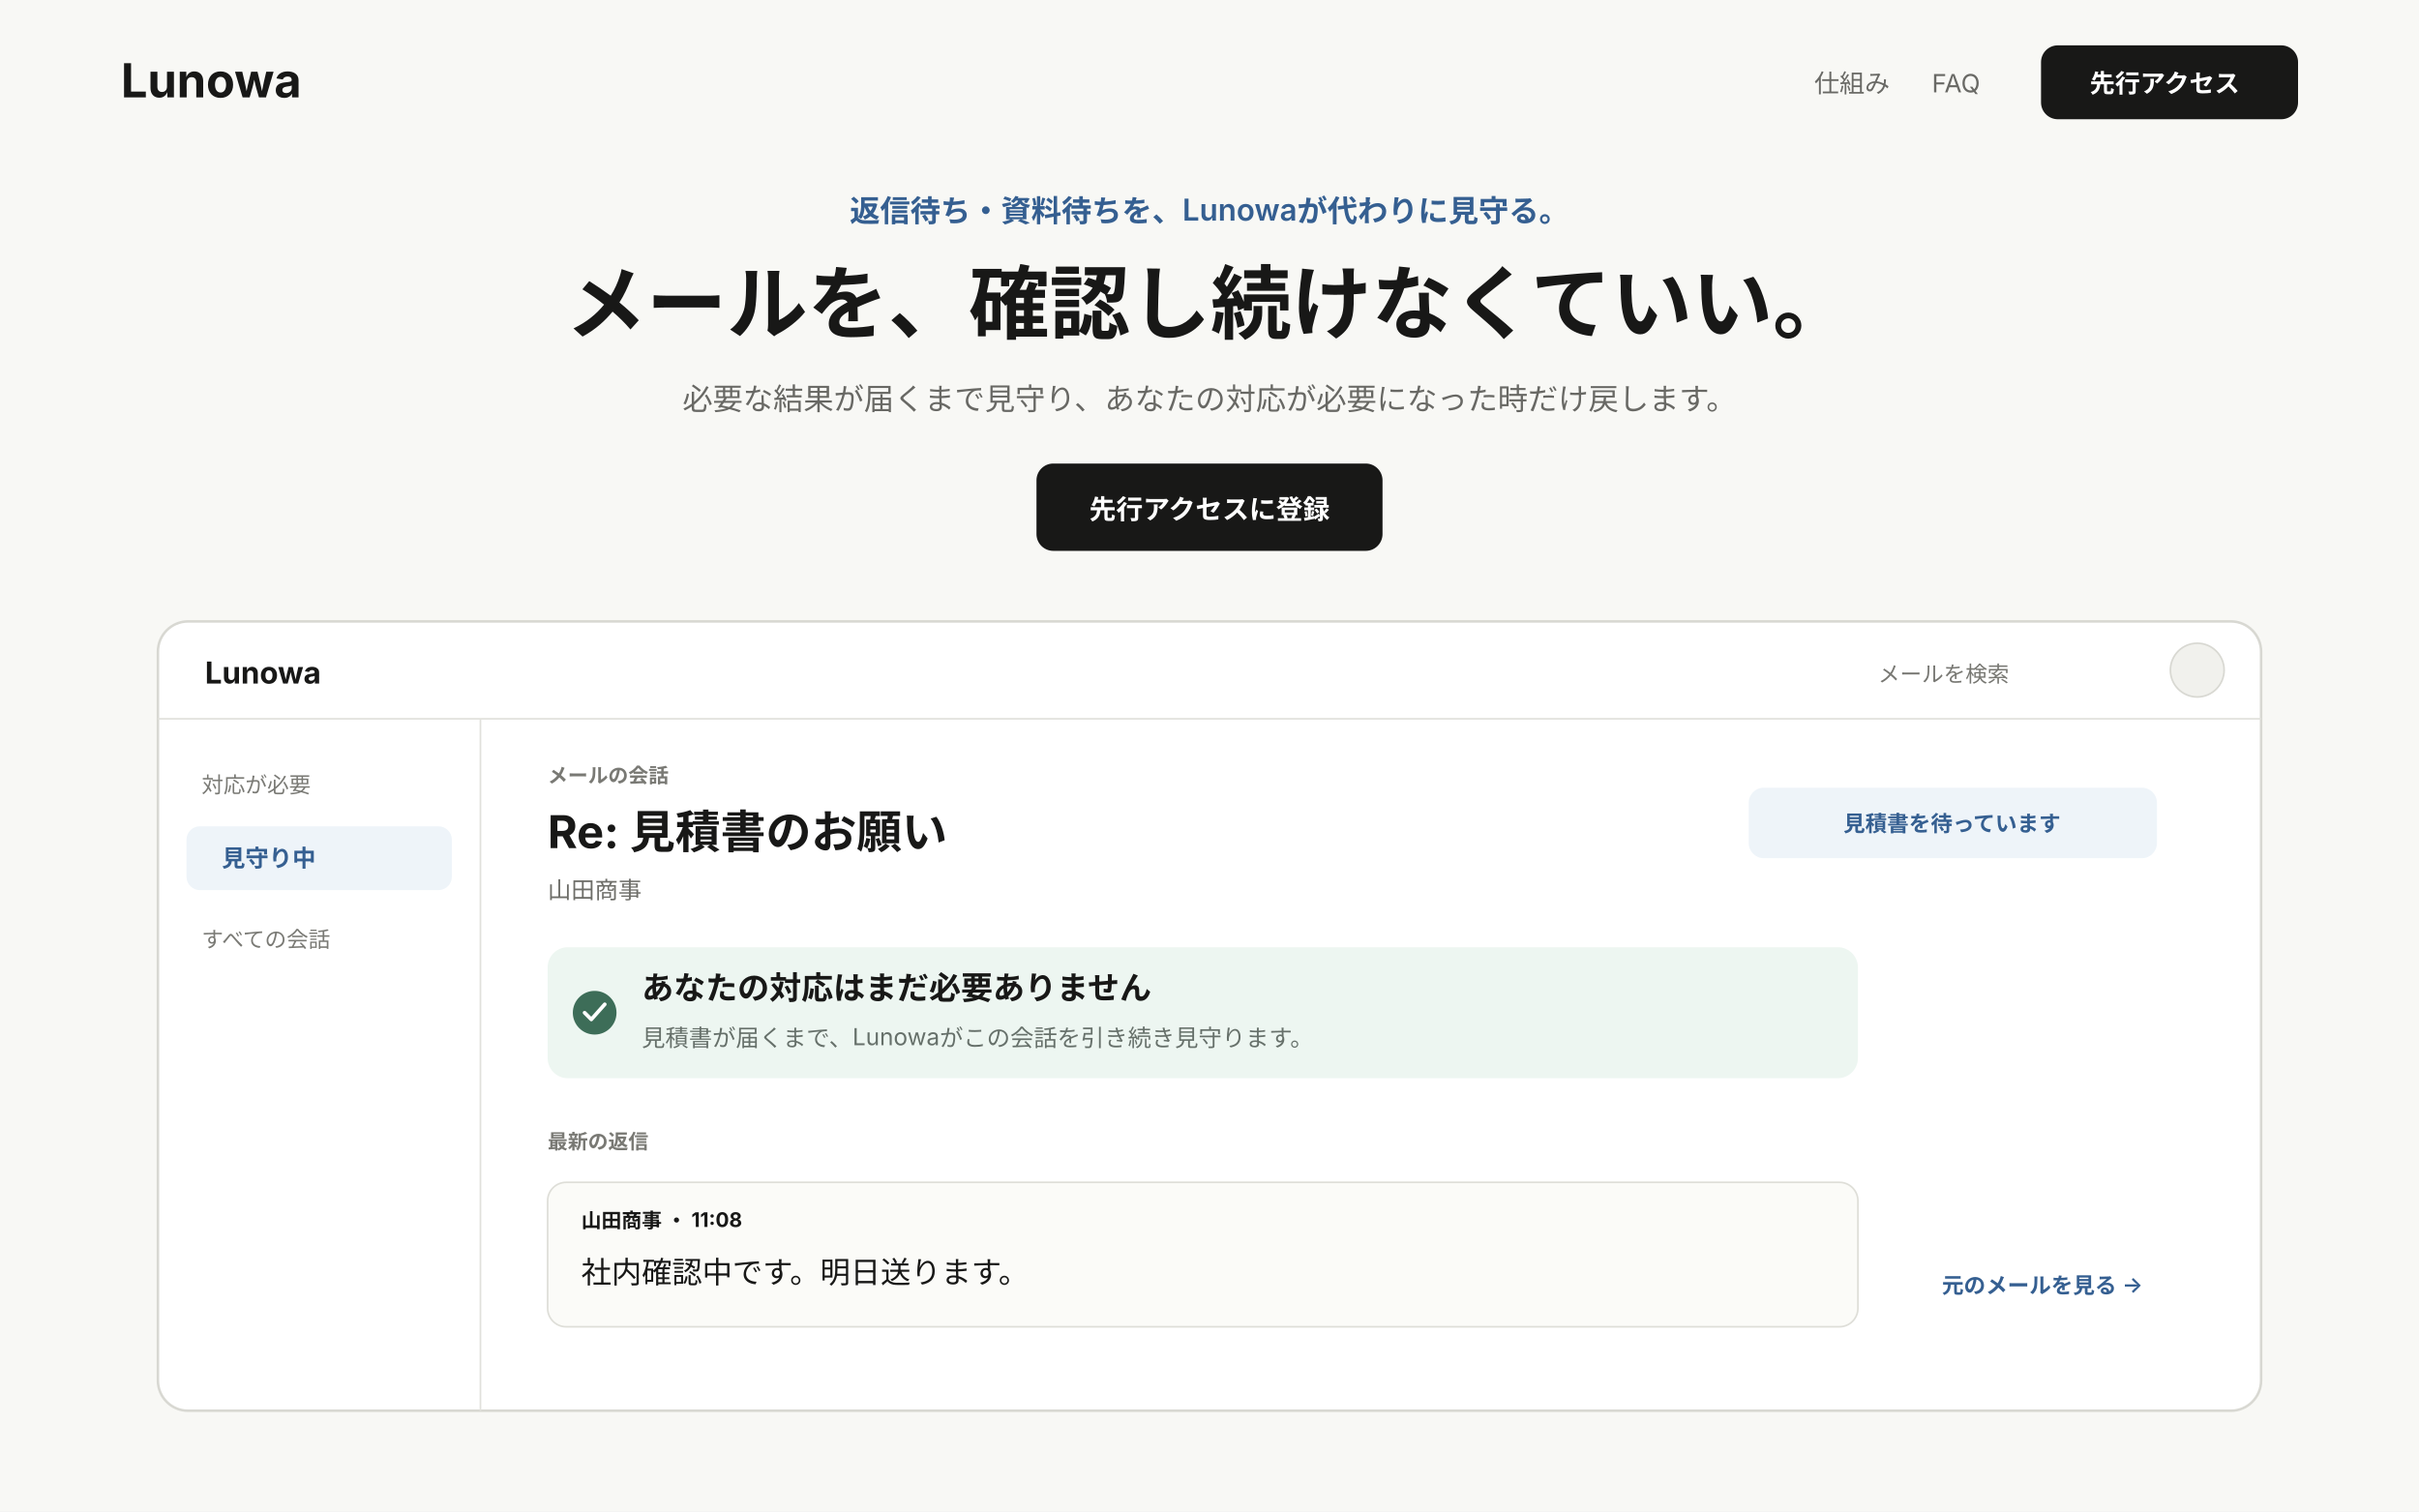
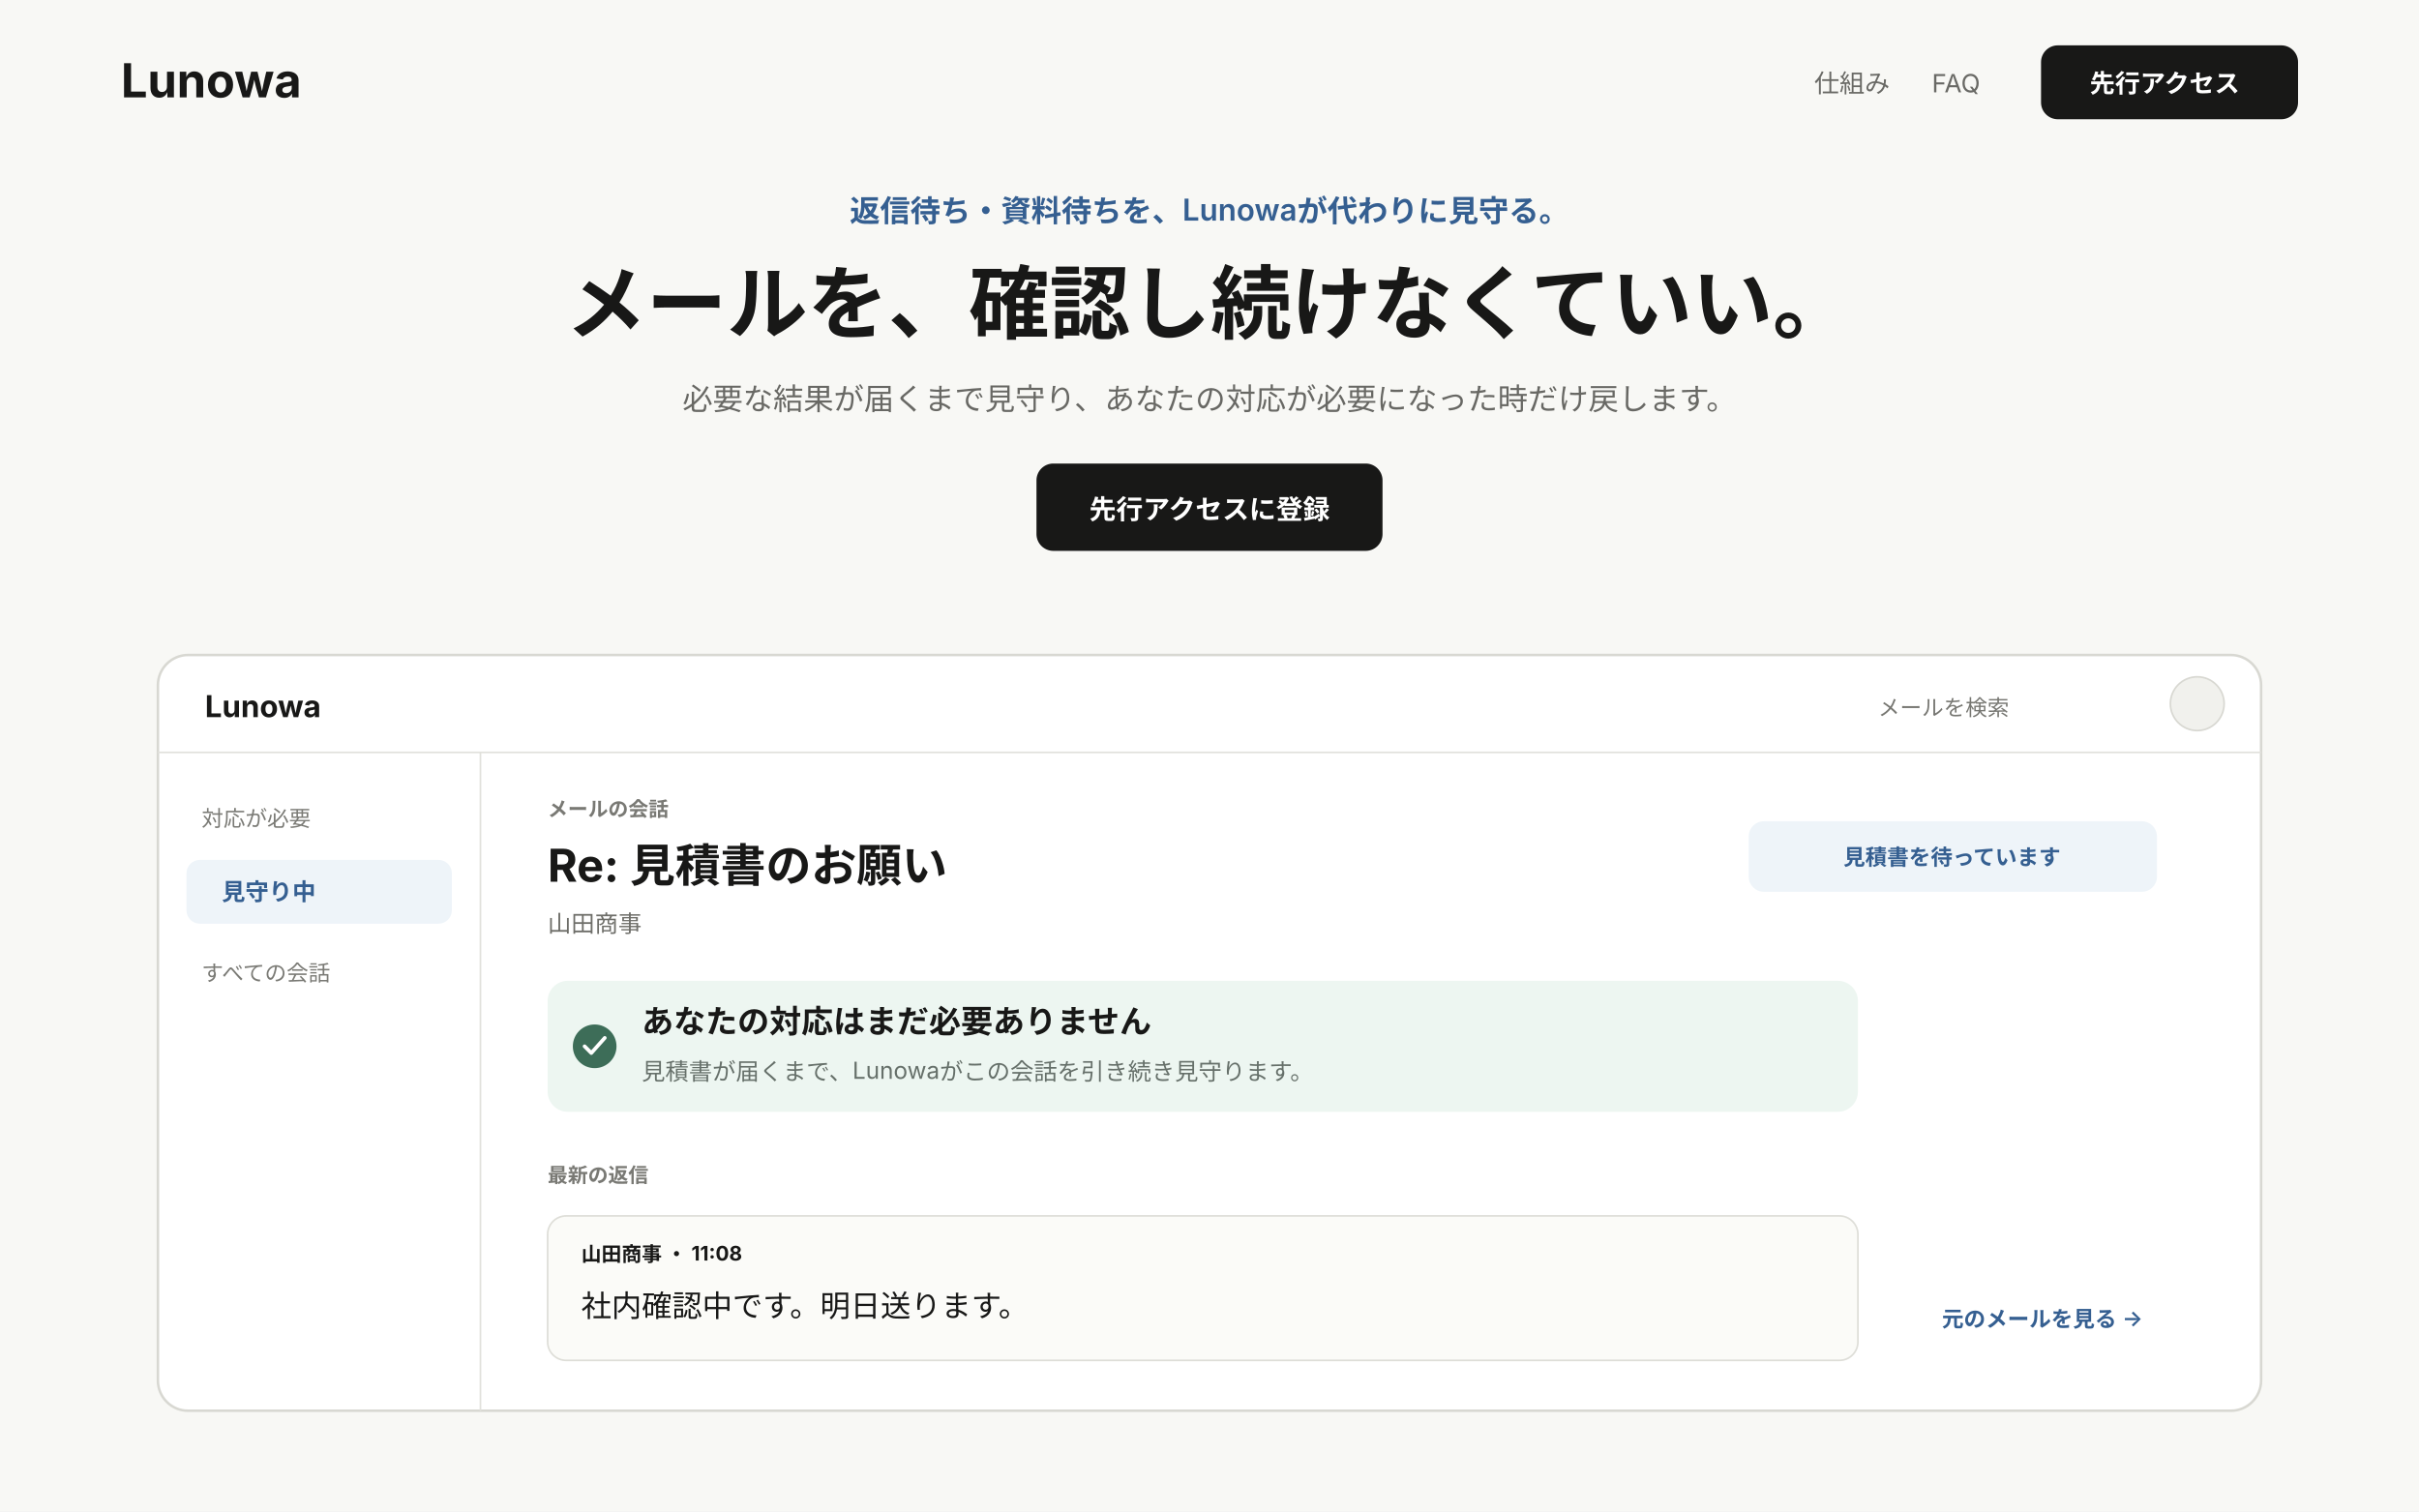
<svg xmlns="http://www.w3.org/2000/svg" width="1440" height="900" viewBox="0 0 1440 900" role="img" aria-labelledby="title desc">
  <rect width="1440" height="900" fill="#F8F8F5" />
  <g font-family="Inter, Noto Sans JP, Hiragino Sans, Yu Gothic, sans-serif" fill="#181817">
    <text x="72" y="58" font-size="28" font-weight="700">Lunowa</text>
    <text x="1080" y="55" font-size="15" fill="#696965">仕組み</text>
    <text x="1150" y="55" font-size="15" fill="#696965">FAQ</text>
    <rect x="1215" y="27" width="153" height="44" rx="10" fill="#181817" />
    <text x="1244" y="55" font-size="15" font-weight="650" fill="#FFFFFF">先行アクセス</text>
    <text x="720" y="132" text-anchor="middle" font-size="18" font-weight="600" fill="#355F91">返信待ち・資料待ちを、Lunowaが代わりに見守る。</text>
    <text x="720" y="198" text-anchor="middle" font-size="48" font-weight="750">メールを、確認し続けなくていい。</text>
    <text x="720" y="244" text-anchor="middle" font-size="18" fill="#686864">必要な結果が届くまで見守り、あなたの対応が必要になった時だけ戻します。</text>
    <rect x="617" y="276" width="206" height="52" rx="10" fill="#181817" />
    <text x="720" y="309" text-anchor="middle" font-size="16" font-weight="650" fill="#FFFFFF">先行アクセスに登録</text>
-     <rect x="94" y="370" width="1252" height="470" rx="18" fill="#FFFFFF" stroke="#D8D8D2" stroke-width="1.5" />
-     <line x1="94" y1="428" x2="1346" y2="428" stroke="#E1E1DC" />
-     <text x="122" y="407" font-size="18" font-weight="700">Lunowa</text>
-     <text x="1118" y="406" font-size="13" fill="#777772">メールを検索</text>
-     <circle cx="1308" cy="399" r="16" fill="#F1F1ED" stroke="#D8D8D2" />
-     <line x1="286" y1="428" x2="286" y2="840" stroke="#E1E1DC" />
-     <text x="120" y="472" font-size="13" fill="#7A7A75">対応が必要</text>
-     <rect x="111" y="492" width="158" height="38" rx="8" fill="#EEF4F9" />
-     <text x="132" y="516" font-size="14" font-weight="650" fill="#355F91">見守り中</text>
-     <text x="120" y="564" font-size="13" fill="#7A7A75">すべての会話</text>
-     <text x="326" y="466" font-size="12" font-weight="650" fill="#797974">メールの会話</text>
-     <text x="326" y="505" font-size="27" font-weight="720">Re: 見積書のお願い</text>
-     <text x="326" y="535" font-size="14" fill="#6E6E69">山田商事</text>
-     <rect x="1041" y="469" width="243" height="42" rx="9" fill="#EEF4F9" />
-     <text x="1162" y="495" text-anchor="middle" font-size="13" font-weight="650" fill="#355F91">見積書を待っています</text>
-     <rect x="326" y="564" width="780" height="78" rx="12" fill="#EDF6F1" />
-     <circle cx="354" cy="603" r="13" fill="#3D6D58" />
-     <path d="M348 603 l4 4 l8 -9" fill="none" stroke="#FFFFFF" stroke-width="2.2" stroke-linecap="round" stroke-linejoin="round" />
-     <text x="382" y="595" font-size="19" font-weight="720">あなたの対応はまだ必要ありません</text>
-     <text x="382" y="623" font-size="14" fill="#66706A">見積書が届くまで、Lunowaがこの会話を引き続き見守ります。</text>
-     <text x="326" y="684" font-size="12" font-weight="650" fill="#797974">最新の返信</text>
-     <rect x="326" y="704" width="780" height="86" rx="11" fill="#FBFBF8" stroke="#DEDED8" />
-     <text x="346" y="731" font-size="12" font-weight="650">山田商事 ・ 11:08</text>
-     <text x="346" y="764" font-size="18">社内確認中です。明日送ります。</text>
-     <text x="1156" y="770" font-size="13" font-weight="600" fill="#355F91">元のメールを見る →</text>
+     <rect x="94" y="390" width="1252" height="450" rx="18" fill="#FFFFFF" stroke="#D8D8D2" stroke-width="1.5" />
+     <line x1="94" y1="448" x2="1346" y2="448" stroke="#E1E1DC" />
+     <text x="122" y="427" font-size="18" font-weight="700">Lunowa</text>
+     <text x="1118" y="426" font-size="13" fill="#777772">メールを検索</text>
+     <circle cx="1308" cy="419" r="16" fill="#F1F1ED" stroke="#D8D8D2" />
+     <line x1="286" y1="448" x2="286" y2="840" stroke="#E1E1DC" />
+     <text x="120" y="492" font-size="13" fill="#7A7A75">対応が必要</text>
+     <rect x="111" y="512" width="158" height="38" rx="8" fill="#EEF4F9" />
+     <text x="132" y="536" font-size="14" font-weight="650" fill="#355F91">見守り中</text>
+     <text x="120" y="584" font-size="13" fill="#7A7A75">すべての会話</text>
+     <text x="326" y="486" font-size="12" font-weight="650" fill="#797974">メールの会話</text>
+     <text x="326" y="525" font-size="27" font-weight="720">Re: 見積書のお願い</text>
+     <text x="326" y="555" font-size="14" fill="#6E6E69">山田商事</text>
+     <rect x="1041" y="489" width="243" height="42" rx="9" fill="#EEF4F9" />
+     <text x="1162" y="515" text-anchor="middle" font-size="13" font-weight="650" fill="#355F91">見積書を待っています</text>
+     <rect x="326" y="584" width="780" height="78" rx="12" fill="#EDF6F1" />
+     <circle cx="354" cy="623" r="13" fill="#3D6D58" />
+     <path d="M348 623 l4 4 l8 -9" fill="none" stroke="#FFFFFF" stroke-width="2.2" stroke-linecap="round" stroke-linejoin="round" />
+     <text x="382" y="615" font-size="19" font-weight="720">あなたの対応はまだ必要ありません</text>
+     <text x="382" y="643" font-size="14" fill="#66706A">見積書が届くまで、Lunowaがこの会話を引き続き見守ります。</text>
+     <text x="326" y="704" font-size="12" font-weight="650" fill="#797974">最新の返信</text>
+     <rect x="326" y="724" width="780" height="86" rx="11" fill="#FBFBF8" stroke="#DEDED8" />
+     <text x="346" y="751" font-size="12" font-weight="650">山田商事 ・ 11:08</text>
+     <text x="346" y="784" font-size="18">社内確認中です。明日送ります。</text>
+     <text x="1156" y="790" font-size="13" font-weight="600" fill="#355F91">元のメールを見る →</text>
  </g>
</svg>
